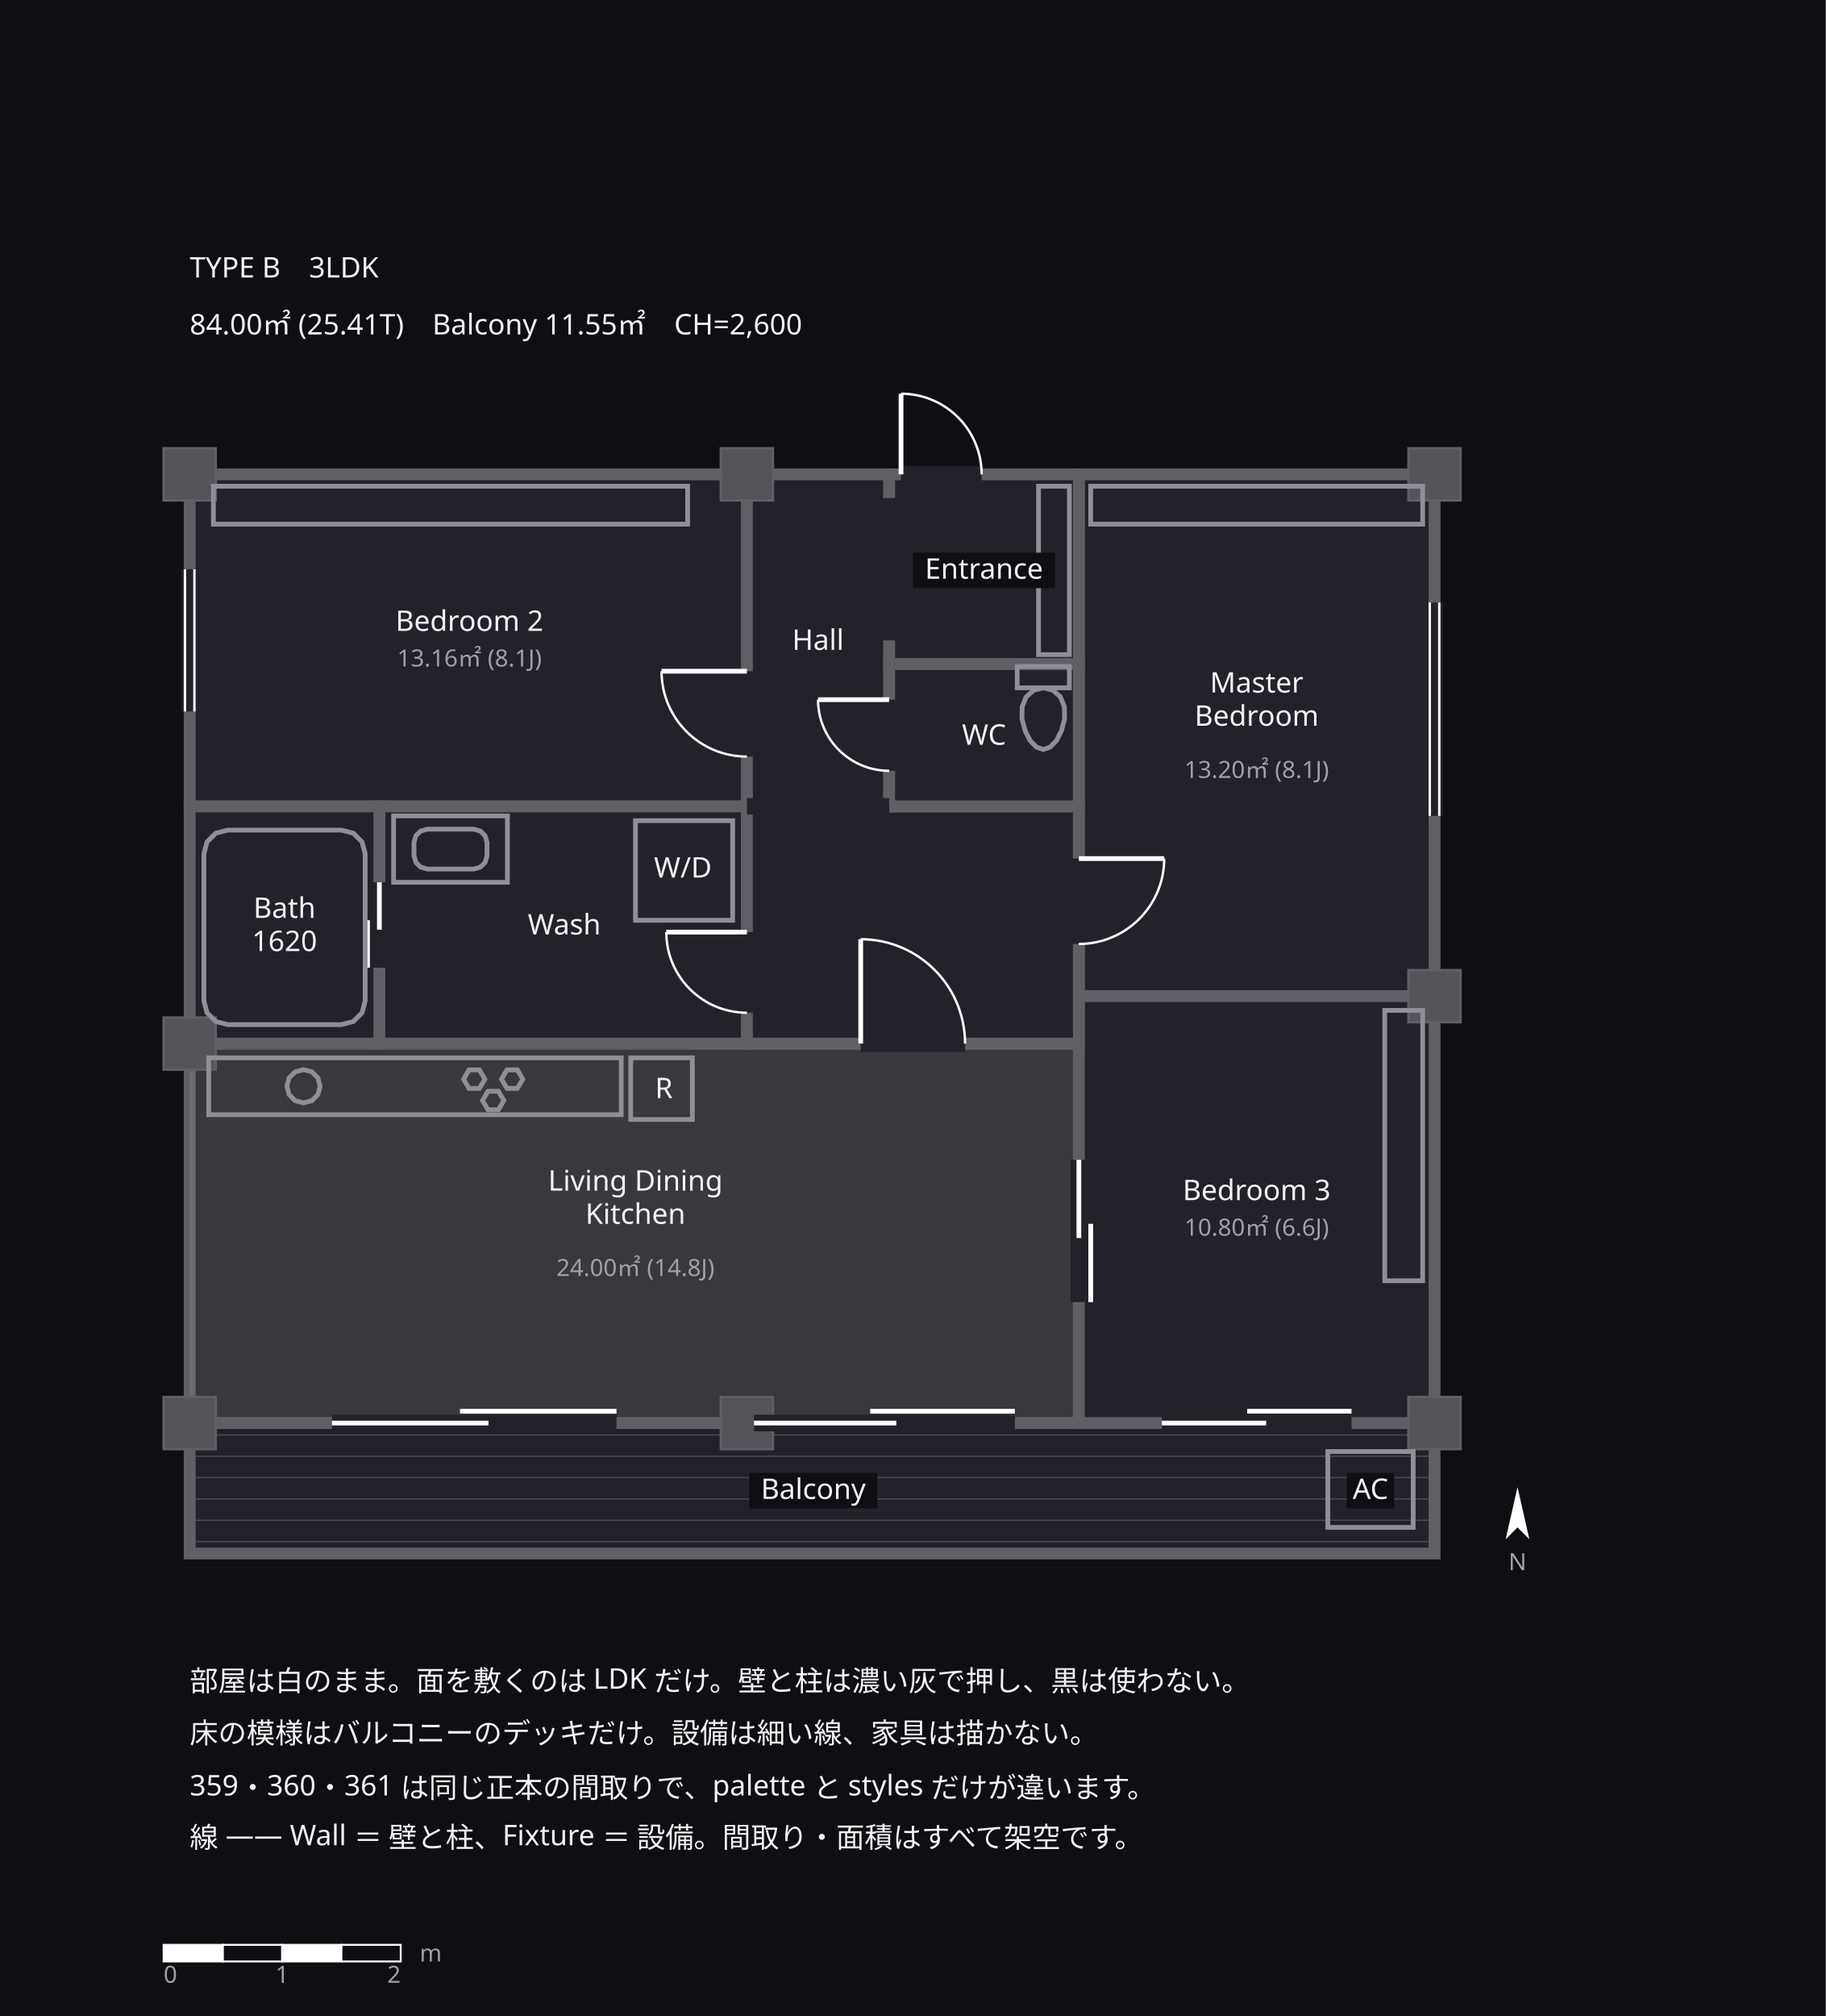
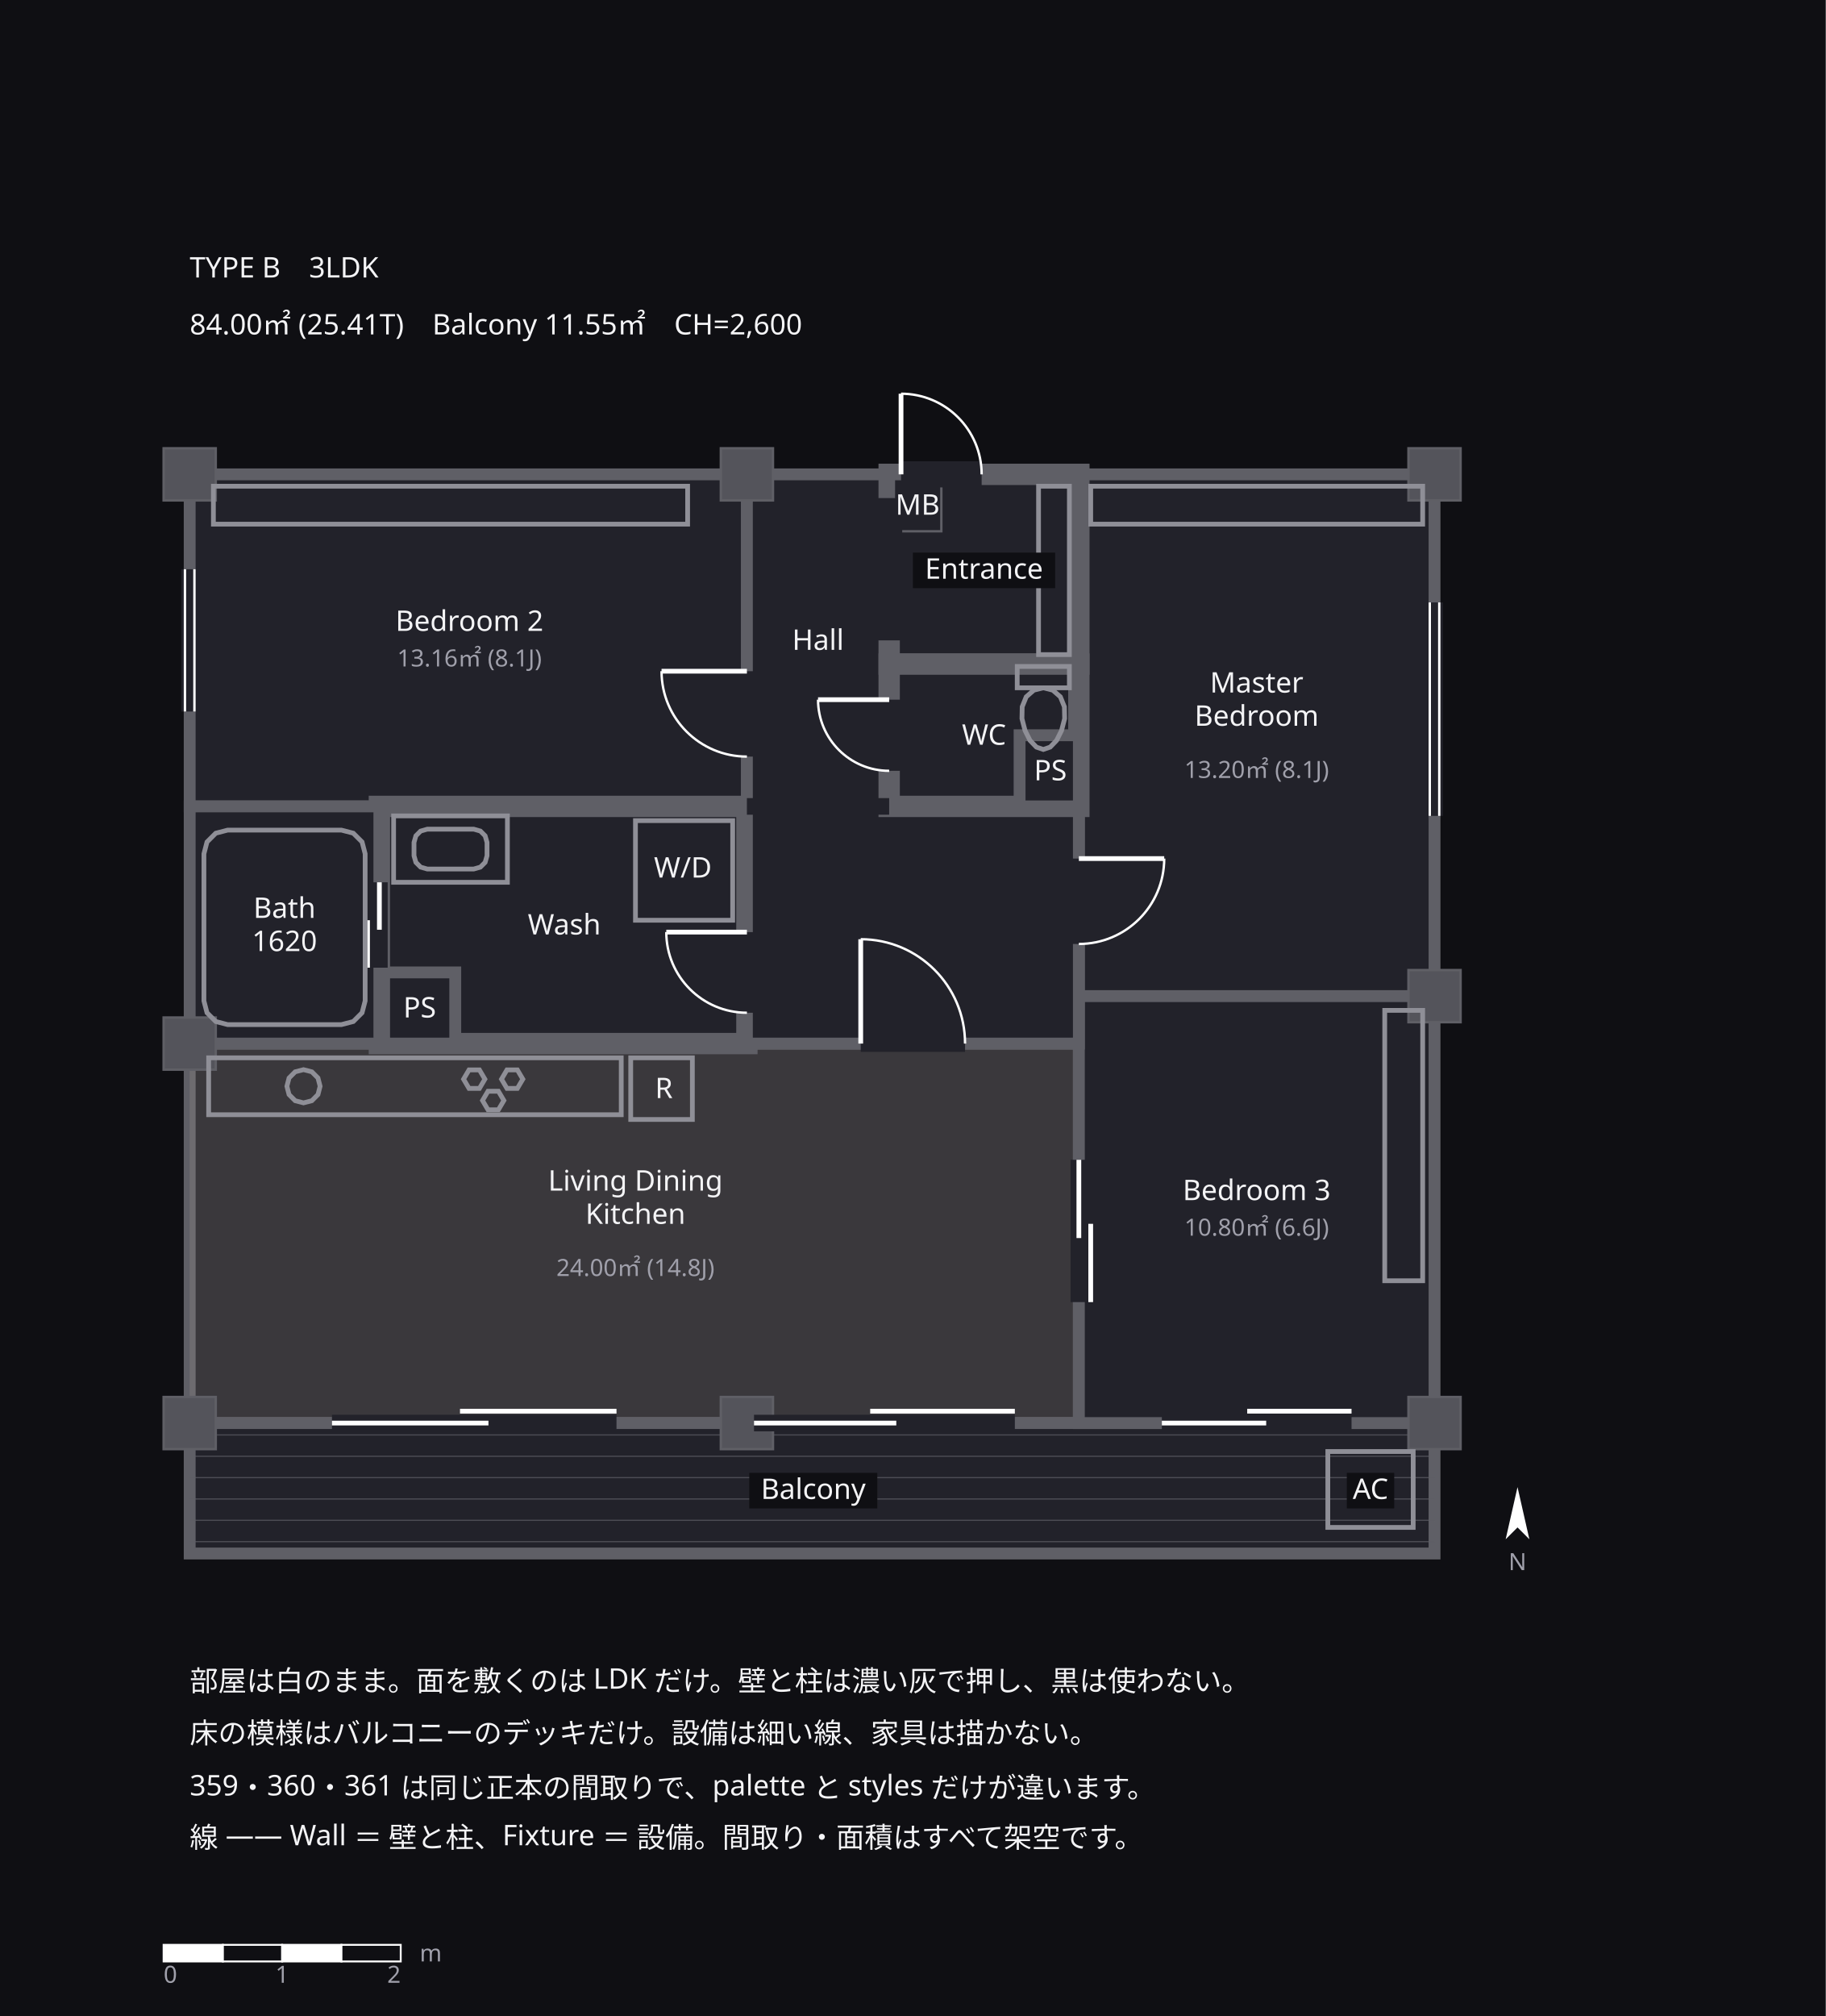
<svg xmlns="http://www.w3.org/2000/svg" width="770" height="850" viewBox="0 0 770 850">
  <defs>
    <marker id="arrow" viewBox="0 0 10 10" refX="9" refY="5" markerWidth="6" markerHeight="6" orient="auto">
      <path d="M 0 0 L 10 5 L 0 10 z" fill="#a0a0ab" />
    </marker>
  </defs>
  <rect data-paper="1" x="0" y="0" width="770" height="850" fill="#0f0f13" />
  <g data-node="ldk" data-pinned="false" data-shape="rect">
    <rect x="80" y="440" width="375" height="160" fill="#22222a" stroke="#5f5f66" stroke-width="5" />
    <rect x="80" y="440" width="375" height="160" fill="#b5ab9c" fill-opacity="0.16" stroke="none" />
  </g>
  <g data-node="bed1" data-pinned="false" data-shape="rect">
    <rect x="455" y="200" width="150" height="220" fill="#22222a" stroke="#5f5f66" stroke-width="5" />
  </g>
  <g data-node="bed2" data-pinned="false" data-shape="rect">
    <rect x="80" y="200" width="235" height="140" fill="#22222a" stroke="#5f5f66" stroke-width="5" />
  </g>
  <g data-node="bal" data-pinned="false" data-shape="rect">
    <rect x="80" y="600" width="525" height="55" fill="#22222a" stroke="#5f5f66" stroke-width="5" />
    <line x1="80" y1="605" x2="605" y2="605" stroke="#5f5f66" stroke-width="0.5" stroke-opacity="0.7" />
    <line x1="80" y1="614" x2="605" y2="614" stroke="#5f5f66" stroke-width="0.5" stroke-opacity="0.7" />
    <line x1="80" y1="623" x2="605" y2="623" stroke="#5f5f66" stroke-width="0.5" stroke-opacity="0.7" />
    <line x1="80" y1="632" x2="605" y2="632" stroke="#5f5f66" stroke-width="0.5" stroke-opacity="0.7" />
    <line x1="80" y1="641" x2="605" y2="641" stroke="#5f5f66" stroke-width="0.5" stroke-opacity="0.7" />
    <line x1="80" y1="650" x2="605" y2="650" stroke="#5f5f66" stroke-width="0.5" stroke-opacity="0.7" />
  </g>
  <g data-node="bed3" data-pinned="false" data-shape="rect">
    <rect x="455" y="420" width="150" height="180" fill="#22222a" stroke="#5f5f66" stroke-width="5" />
  </g>
  <g data-node="wash" data-pinned="false" data-shape="rect">
-     <rect x="160" y="340" width="155" height="100" fill="#22222a" stroke="#5f5f66" stroke-width="5" />
+     <rect x="160" y="340" width="155" height="100" fill="#22222a" stroke="#5f5f66" stroke-width="9" />
  </g>
  <g data-node="hall2" data-pinned="false" data-shape="rect">
    <rect x="315" y="340" width="140" height="100" fill="#22222a" stroke="#5f5f66" stroke-width="5" />
  </g>
  <g data-node="n0" data-pinned="false" data-shape="rect" />
  <g data-node="n1" data-pinned="false" data-shape="rect" />
  <g data-node="n2" data-pinned="false" data-shape="rect" />
  <g data-node="n3" data-pinned="false" data-shape="rect" />
  <g data-node="hall1" data-pinned="false" data-shape="rect">
    <rect x="315" y="200" width="60" height="140" fill="#22222a" stroke="#5f5f66" stroke-width="5" />
  </g>
  <g data-node="bath" data-pinned="false" data-shape="rect">
    <rect x="80" y="340" width="80" height="100" fill="#22222a" stroke="#5f5f66" stroke-width="5" />
  </g>
  <g data-node="h2" data-pinned="false" data-shape="rect" />
  <g data-node="ent" data-pinned="false" data-shape="rect">
-     <rect x="375" y="200" width="80" height="80" fill="#22222a" stroke="#5f5f66" stroke-width="5" />
+     <rect x="375" y="200" width="80" height="80" fill="#22222a" stroke="#5f5f66" stroke-width="9" />
  </g>
  <g data-node="h1" data-pinned="false" data-shape="rect" />
  <g data-node="wc" data-pinned="false" data-shape="rect">
-     <rect x="375" y="280" width="80" height="60" fill="#22222a" stroke="#5f5f66" stroke-width="5" />
+     <rect x="375" y="280" width="80" height="60" fill="#22222a" stroke="#5f5f66" stroke-width="9" />
+   </g>
+   <g data-node="ps2" data-pinned="false" data-shape="rect">
+     <rect x="162" y="410" width="30" height="30" fill="#22222a" stroke="#5f5f66" stroke-width="5" />
+   </g>
+   <g data-node="ps1" data-pinned="false" data-shape="rect">
+     <rect x="430" y="310" width="25" height="30" fill="#22222a" stroke="#5f5f66" stroke-width="5" />
  </g>
  <g data-node="t_wd" data-pinned="false" data-shape="rect" />
  <g data-node="t_ac" data-pinned="false" data-shape="rect" />
  <g data-node="col0" data-pinned="false" data-shape="rect">
    <rect x="69" y="189" width="22" height="22" fill="#22222a" stroke="#5f5f66" stroke-width="1" />
    <rect x="69" y="189" width="22" height="22" fill="#5f5f66" fill-opacity="0.82" />
  </g>
  <g data-node="col1" data-pinned="false" data-shape="rect">
    <rect x="304" y="189" width="22" height="22" fill="#22222a" stroke="#5f5f66" stroke-width="1" />
    <rect x="304" y="189" width="22" height="22" fill="#5f5f66" fill-opacity="0.82" />
  </g>
  <g data-node="col2" data-pinned="false" data-shape="rect">
    <rect x="594" y="189" width="22" height="22" fill="#22222a" stroke="#5f5f66" stroke-width="1" />
    <rect x="594" y="189" width="22" height="22" fill="#5f5f66" fill-opacity="0.82" />
  </g>
  <g data-node="col3" data-pinned="false" data-shape="rect">
    <rect x="69" y="429" width="22" height="22" fill="#22222a" stroke="#5f5f66" stroke-width="1" />
    <rect x="69" y="429" width="22" height="22" fill="#5f5f66" fill-opacity="0.82" />
  </g>
  <g data-node="col4" data-pinned="false" data-shape="rect">
    <rect x="594" y="409" width="22" height="22" fill="#22222a" stroke="#5f5f66" stroke-width="1" />
    <rect x="594" y="409" width="22" height="22" fill="#5f5f66" fill-opacity="0.82" />
  </g>
  <g data-node="col5" data-pinned="false" data-shape="rect">
    <rect x="69" y="589" width="22" height="22" fill="#22222a" stroke="#5f5f66" stroke-width="1" />
    <rect x="69" y="589" width="22" height="22" fill="#5f5f66" fill-opacity="0.82" />
  </g>
  <g data-node="col6" data-pinned="false" data-shape="rect">
    <rect x="304" y="589" width="22" height="22" fill="#22222a" stroke="#5f5f66" stroke-width="1" />
    <rect x="304" y="589" width="22" height="22" fill="#5f5f66" fill-opacity="0.82" />
  </g>
  <g data-node="col7" data-pinned="false" data-shape="rect">
    <rect x="594" y="589" width="22" height="22" fill="#22222a" stroke="#5f5f66" stroke-width="1" />
    <rect x="594" y="589" width="22" height="22" fill="#5f5f66" fill-opacity="0.82" />
+   </g>
+   <g data-node="mb" data-pinned="false" data-shape="rect">
+     <rect x="377" y="202" width="20" height="22" fill="#22222a" stroke="#5f5f66" stroke-width="1" />
  </g>
  <g data-node="t_r" data-pinned="false" data-shape="rect" />
  <g data-node="f1" data-pinned="false" data-shape="rect" />
  <g data-node="f2" data-pinned="false" data-shape="rect" />
  <g data-node="f3" data-pinned="false" data-shape="rect" />
  <g data-node="f4" data-pinned="false" data-shape="rect" />
  <g data-node="f5" data-pinned="false" data-shape="rect" />
  <g data-node="f6" data-pinned="false" data-shape="rect" />
  <g data-node="f7" data-pinned="false" data-shape="rect" />
  <g data-node="f8" data-pinned="false" data-shape="rect" />
  <g data-node="f9" data-pinned="false" data-shape="rect" />
  <g data-node="f10" data-pinned="false" data-shape="rect" />
  <g data-node="f11" data-pinned="false" data-shape="rect" />
  <g data-node="f12" data-pinned="false" data-shape="rect" />
  <g data-node="f13" data-pinned="false" data-shape="rect" />
  <g data-node="f14" data-pinned="false" data-shape="rect" />
  <g data-node="f15" data-pinned="false" data-shape="rect" />
  <g data-node="f16" data-pinned="false" data-shape="rect" />
  <g data-node="f17" data-pinned="false" data-shape="rect" />
  <g data-holes="ldk">
    <line x1="140" y1="600" x2="260" y2="600" stroke="#22222a" stroke-width="7" />
    <line x1="140" y1="600" x2="206" y2="600" stroke="#ffffff" stroke-width="2" />
    <line x1="194" y1="595" x2="260" y2="595" stroke="#ffffff" stroke-width="2" />
    <line x1="318" y1="600" x2="428" y2="600" stroke="#22222a" stroke-width="7" />
    <line x1="318" y1="600" x2="378" y2="600" stroke="#ffffff" stroke-width="2" />
    <line x1="367" y1="595" x2="428" y2="595" stroke="#ffffff" stroke-width="2" />
  </g>
  <g data-holes="bed1">
    <line x1="605" y1="254" x2="605" y2="344" stroke="#22222a" stroke-width="7" />
    <line x1="607" y1="254" x2="607" y2="344" stroke="#ffffff" stroke-width="1" />
    <line x1="603" y1="254" x2="603" y2="344" stroke="#ffffff" stroke-width="1" />
    <line x1="455" y1="362" x2="455" y2="398" stroke="#22222a" stroke-width="7" />
    <line x1="455" y1="362" x2="491" y2="362" stroke="#ffffff" stroke-width="2" />
    <path d="M 491 362 A 36 36 0 0 1 455 398" fill="none" stroke="#ffffff" stroke-width="1" />
  </g>
  <g data-holes="bed2">
    <line x1="80" y1="240" x2="80" y2="300" stroke="#22222a" stroke-width="7" />
    <line x1="78" y1="240" x2="78" y2="300" stroke="#ffffff" stroke-width="1" />
    <line x1="82" y1="240" x2="82" y2="300" stroke="#ffffff" stroke-width="1" />
    <line x1="315" y1="283" x2="315" y2="319" stroke="#22222a" stroke-width="7" />
    <line x1="315" y1="283" x2="279" y2="283" stroke="#ffffff" stroke-width="2" />
    <path d="M 279 283 A 36 36 0 0 0 315 319" fill="none" stroke="#ffffff" stroke-width="1" />
  </g>
  <g data-holes="bed3">
    <line x1="455" y1="489" x2="455" y2="549" stroke="#22222a" stroke-width="7" />
    <line x1="455" y1="489" x2="455" y2="522" stroke="#ffffff" stroke-width="2" />
    <line x1="460" y1="516" x2="460" y2="549" stroke="#ffffff" stroke-width="2" />
    <line x1="490" y1="600" x2="570" y2="600" stroke="#22222a" stroke-width="7" />
    <line x1="490" y1="600" x2="534" y2="600" stroke="#ffffff" stroke-width="2" />
    <line x1="526" y1="595" x2="570" y2="595" stroke="#ffffff" stroke-width="2" />
  </g>
  <g data-holes="wash">
-     <line x1="315" y1="393" x2="315" y2="427" stroke="#22222a" stroke-width="7" />
+     <line x1="315" y1="393" x2="315" y2="427" stroke="#22222a" stroke-width="11" />
    <line x1="315" y1="393" x2="281" y2="393" stroke="#ffffff" stroke-width="2" />
    <path d="M 281 393 A 34 34 0 0 0 315 427" fill="none" stroke="#ffffff" stroke-width="1" />
  </g>
  <g data-holes="hall2">
    <line x1="363" y1="440" x2="407" y2="440" stroke="#22222a" stroke-width="7" />
    <line x1="363" y1="440" x2="363" y2="396" stroke="#ffffff" stroke-width="2" />
    <path d="M 363 396 A 44 44 0 0 1 407 440" fill="none" stroke="#ffffff" stroke-width="1" />
  </g>
  <g data-holes="hall1">
    <line x1="315" y1="340" x2="375" y2="340" stroke="#22222a" stroke-width="7" />
  </g>
  <g data-holes="bath">
    <line x1="160" y1="372" x2="160" y2="408" stroke="#22222a" stroke-width="7" />
    <line x1="160" y1="372" x2="160" y2="392" stroke="#ffffff" stroke-width="2" />
    <line x1="155" y1="388" x2="155" y2="408" stroke="#ffffff" stroke-width="2" />
  </g>
  <g data-holes="ent">
-     <line x1="380" y1="200" x2="414" y2="200" stroke="#22222a" stroke-width="7" />
+     <line x1="380" y1="200" x2="414" y2="200" stroke="#22222a" stroke-width="11" />
    <line x1="380" y1="200" x2="380" y2="166" stroke="#ffffff" stroke-width="2" />
    <path d="M 380 166 A 34 34 0 0 1 414 200" fill="none" stroke="#ffffff" stroke-width="1" />
-     <line x1="375" y1="210" x2="375" y2="270" stroke="#22222a" stroke-width="7" />
+     <line x1="375" y1="210" x2="375" y2="270" stroke="#22222a" stroke-width="11" />
  </g>
  <g data-holes="wc">
-     <line x1="375" y1="295" x2="375" y2="325" stroke="#22222a" stroke-width="7" />
+     <line x1="375" y1="295" x2="375" y2="325" stroke="#22222a" stroke-width="11" />
    <line x1="375" y1="295" x2="345" y2="295" stroke="#ffffff" stroke-width="2" />
    <path d="M 345 295 A 30 30 0 0 0 375 325" fill="none" stroke="#ffffff" stroke-width="1" />
  </g>
  <g data-edge="f1&gt;f1" data-pinned="false">
    <path d="M 88 446 L 262 446 L 262 470 L 88 470 L 88 446 Z" fill="none" stroke="#8f8f97" stroke-width="2" />
  </g>
  <g data-edge="f2&gt;f2" data-pinned="false">
    <path d="M 135 458 L 134.1 461.5 L 131.5 464.1 L 128 465 L 124.5 464.1 L 121.9 461.5 L 121 458 L 121.9 454.5 L 124.5 451.9 L 128 451 L 131.5 451.9 L 134.1 454.5 L 135 458 Z" fill="none" stroke="#8f8f97" stroke-width="2" />
  </g>
  <g data-edge="f3&gt;f3" data-pinned="false">
    <path d="M 204.5 455 L 202.2 458.9 L 197.8 458.9 L 195.5 455 L 197.8 451.1 L 202.2 451.1 L 204.5 455 Z" fill="none" stroke="#8f8f97" stroke-width="2" />
  </g>
  <g data-edge="f4&gt;f4" data-pinned="false">
    <path d="M 220.5 455 L 218.2 458.9 L 213.8 458.9 L 211.5 455 L 213.8 451.1 L 218.2 451.1 L 220.5 455 Z" fill="none" stroke="#8f8f97" stroke-width="2" />
  </g>
  <g data-edge="f5&gt;f5" data-pinned="false">
    <path d="M 212.5 464 L 210.2 467.9 L 205.8 467.9 L 203.5 464 L 205.8 460.1 L 210.2 460.1 L 212.5 464 Z" fill="none" stroke="#8f8f97" stroke-width="2" />
  </g>
  <g data-edge="f6&gt;f6" data-pinned="false">
    <path d="M 266 446 L 292 446 L 292 472 L 266 472 L 266 446 Z" fill="none" stroke="#8f8f97" stroke-width="2" />
  </g>
  <g data-edge="f7&gt;f7" data-pinned="false">
    <path d="M 144 350 L 149 351.3 L 152.7 355 L 154 360 L 154 422 L 152.7 427 L 149 430.7 L 144 432 L 96 432 L 91 430.7 L 87.3 427 L 86 422 L 86 360 L 87.3 355 L 91 351.3 L 96 350 L 144 350 Z" fill="none" stroke="#8f8f97" stroke-width="2" />
  </g>
  <g data-edge="f8&gt;f8" data-pinned="false">
    <path d="M 166 344 L 214 344 L 214 372 L 166 372 L 166 344 Z" fill="none" stroke="#8f8f97" stroke-width="2" />
  </g>
  <g data-edge="f9&gt;f9" data-pinned="false">
    <path d="M 199.8 349.6 L 202.6 350.4 L 204.6 352.4 L 205.4 355.2 L 205.4 360.8 L 204.6 363.6 L 202.6 365.6 L 199.8 366.4 L 180.2 366.4 L 177.4 365.6 L 175.4 363.6 L 174.6 360.8 L 174.6 355.2 L 175.4 352.4 L 177.4 350.4 L 180.2 349.6 L 199.8 349.6 Z" fill="none" stroke="#8f8f97" stroke-width="2" />
  </g>
  <g data-edge="f10&gt;f10" data-pinned="false">
    <path d="M 268 346 L 309 346 L 309 388 L 268 388 L 268 346 Z" fill="none" stroke="#8f8f97" stroke-width="2" />
  </g>
  <g data-edge="f11&gt;f11" data-pinned="false">
    <path d="M 429 281 L 451 281 L 451 290 L 429 290 L 429 281 Z" fill="none" stroke="#8f8f97" stroke-width="2" />
  </g>
  <g data-edge="f12&gt;f12" data-pinned="false">
    <path d="M 440 316 L 442.9 315 L 445.6 312.2 L 447.7 308 L 449 303 L 448.9 298 L 447.2 293.8 L 444 291 L 440 290 L 436 291 L 432.8 293.8 L 431.1 298 L 431 303 L 432.3 308 L 434.4 312.2 L 437.1 315 L 440 316 Z" fill="none" stroke="#8f8f97" stroke-width="2" />
  </g>
  <g data-edge="f13&gt;f13" data-pinned="false">
    <path d="M 438 205 L 451 205 L 451 276 L 438 276 L 438 205 Z" fill="none" stroke="#8f8f97" stroke-width="2" />
  </g>
  <g data-edge="f14&gt;f14" data-pinned="false">
    <path d="M 90 205 L 290 205 L 290 221 L 90 221 L 90 205 Z" fill="none" stroke="#8f8f97" stroke-width="2" />
  </g>
  <g data-edge="f15&gt;f15" data-pinned="false">
    <path d="M 460 205 L 600 205 L 600 221 L 460 221 L 460 205 Z" fill="none" stroke="#8f8f97" stroke-width="2" />
  </g>
  <g data-edge="f16&gt;f16" data-pinned="false">
    <path d="M 584 426 L 600 426 L 600 540 L 584 540 L 584 426 Z" fill="none" stroke="#8f8f97" stroke-width="2" />
  </g>
  <g data-edge="f17&gt;f17" data-pinned="false">
    <path d="M 560 612 L 596 612 L 596 644 L 560 644 L 560 612 Z" fill="none" stroke="#8f8f97" stroke-width="2" />
  </g>
  <g data-name="ldk">
    <text x="268" y="502" text-anchor="middle" font-family="sans-serif" font-size="12" fill="#f4f4f6">Living Dining</text>
    <text x="268" y="516" text-anchor="middle" font-family="sans-serif" font-size="12" fill="#f4f4f6">Kitchen</text>
    <text x="268" y="538" text-anchor="middle" font-family="sans-serif" font-size="10" fill="#a0a0ab">24.00㎡ (14.8J)</text>
  </g>
  <g data-name="bed1">
    <text x="530" y="292" text-anchor="middle" font-family="sans-serif" font-size="12" fill="#f4f4f6">Master</text>
    <text x="530" y="306" text-anchor="middle" font-family="sans-serif" font-size="12" fill="#f4f4f6">Bedroom</text>
    <text x="530" y="328" text-anchor="middle" font-family="sans-serif" font-size="10" fill="#a0a0ab">13.20㎡ (8.1J)</text>
  </g>
  <g data-name="bed2">
    <text x="198" y="266" text-anchor="middle" font-family="sans-serif" font-size="12" fill="#f4f4f6">Bedroom 2</text>
    <text x="198" y="281" text-anchor="middle" font-family="sans-serif" font-size="10" fill="#a0a0ab">13.16㎡ (8.1J)</text>
  </g>
  <g data-name="bal">
    <rect x="316" y="621" width="54" height="15" fill="#0f0f13" />
    <text x="343" y="632" text-anchor="middle" font-family="sans-serif" font-size="12" fill="#f4f4f6">Balcony</text>
  </g>
  <g data-name="bed3">
    <text x="530" y="506" text-anchor="middle" font-family="sans-serif" font-size="12" fill="#f4f4f6">Bedroom 3</text>
    <text x="530" y="521" text-anchor="middle" font-family="sans-serif" font-size="10" fill="#a0a0ab">10.80㎡ (6.6J)</text>
  </g>
  <g data-name="wash">
    <text x="238" y="394" text-anchor="middle" font-family="sans-serif" font-size="12" fill="#f4f4f6">Wash</text>
  </g>
  <g data-name="n0">
    <text x="80" y="713" text-anchor="start" font-family="sans-serif" font-size="12" fill="#f4f4f6">部屋は白のまま。面を敷くのは LDK だけ。壁と柱は濃い灰で押し、黒は使わない。</text>
  </g>
  <g data-name="n1">
    <text x="80" y="735" text-anchor="start" font-family="sans-serif" font-size="12" fill="#f4f4f6">床の模様はバルコニーのデッキだけ。設備は細い線、家具は描かない。</text>
  </g>
  <g data-name="n2">
    <text x="80" y="757" text-anchor="start" font-family="sans-serif" font-size="12" fill="#f4f4f6">359・360・361 は同じ正本の間取りで、palette と styles だけが違います。</text>
  </g>
  <g data-name="n3">
    <text x="80" y="779" text-anchor="start" font-family="sans-serif" font-size="12" fill="#f4f4f6">線 —— Wall ＝ 壁と柱、Fixture ＝ 設備。間取り・面積はすべて架空です。</text>
  </g>
  <g data-name="hall1">
    <text x="345" y="274" text-anchor="middle" font-family="sans-serif" font-size="12" fill="#f4f4f6">Hall</text>
  </g>
  <g data-name="bath">
    <text x="120" y="387" text-anchor="middle" font-family="sans-serif" font-size="12" fill="#f4f4f6">Bath</text>
    <text x="120" y="401" text-anchor="middle" font-family="sans-serif" font-size="12" fill="#f4f4f6">1620</text>
  </g>
  <g data-name="h2">
    <text x="80" y="141" text-anchor="start" font-family="sans-serif" font-size="12" fill="#f4f4f6">84.00㎡ (25.41T)　Balcony 11.55㎡　CH=2,600</text>
  </g>
  <g data-name="ent">
    <rect x="385" y="233" width="60" height="15" fill="#0f0f13" />
    <text x="415" y="244" text-anchor="middle" font-family="sans-serif" font-size="12" fill="#f4f4f6">Entrance</text>
  </g>
  <g data-name="h1">
    <text x="80" y="117" text-anchor="start" font-family="sans-serif" font-size="12" fill="#f4f4f6">TYPE B　3LDK</text>
  </g>
  <g data-name="wc">
    <text x="415" y="314" text-anchor="middle" font-family="sans-serif" font-size="12" fill="#f4f4f6">WC</text>
  </g>
+   <g data-name="ps2">
+     <text x="177" y="429" text-anchor="middle" font-family="sans-serif" font-size="12" fill="#f4f4f6">PS</text>
+   </g>
+   <g data-name="ps1">
+     <text x="443" y="329" text-anchor="middle" font-family="sans-serif" font-size="12" fill="#f4f4f6">PS</text>
+   </g>
  <g data-name="t_wd">
    <text x="288" y="370" text-anchor="middle" font-family="sans-serif" font-size="12" fill="#f4f4f6">W/D</text>
  </g>
  <g data-name="t_ac">
    <rect x="568" y="621" width="20" height="15" fill="#0f0f13" />
    <text x="578" y="632" text-anchor="middle" font-family="sans-serif" font-size="12" fill="#f4f4f6">AC</text>
+   </g>
+   <g data-name="mb">
+     <text x="387" y="217" text-anchor="middle" font-family="sans-serif" font-size="12" fill="#f4f4f6">MB</text>
  </g>
  <g data-name="t_r">
    <text x="280" y="463" text-anchor="middle" font-family="sans-serif" font-size="12" fill="#f4f4f6">R</text>
  </g>
  <g data-dimensions="true">
    <g transform="rotate(0 640 640)">
      <path d="M 640 627 L 645 649 L 640 644 L 635 649 Z" fill="#ffffff" />
    </g>
    <text x="640" y="662" text-anchor="middle" font-family="sans-serif" font-size="10" fill="#a0a0ab">N</text>
  </g>
  <g data-name="scalebar">
    <rect x="69" y="820" width="25" height="7" fill="#ffffff" stroke="#ffffff" stroke-width="0.8" />
    <rect x="94" y="820" width="25" height="7" fill="#0f0f13" stroke="#ffffff" stroke-width="0.8" />
    <rect x="119" y="820" width="25" height="7" fill="#ffffff" stroke="#ffffff" stroke-width="0.8" />
    <rect x="144" y="820" width="25" height="7" fill="#0f0f13" stroke="#ffffff" stroke-width="0.8" />
    <text x="69" y="836" text-anchor="start" font-family="sans-serif" font-size="10" fill="#a0a0ab">0</text>
    <text x="119" y="836" text-anchor="middle" font-family="sans-serif" font-size="10" fill="#a0a0ab">1</text>
    <text x="169" y="836" text-anchor="end" font-family="sans-serif" font-size="10" fill="#a0a0ab">2</text>
    <text x="177" y="827" font-family="sans-serif" font-size="10" fill="#a0a0ab">m</text>
  </g>
</svg>
